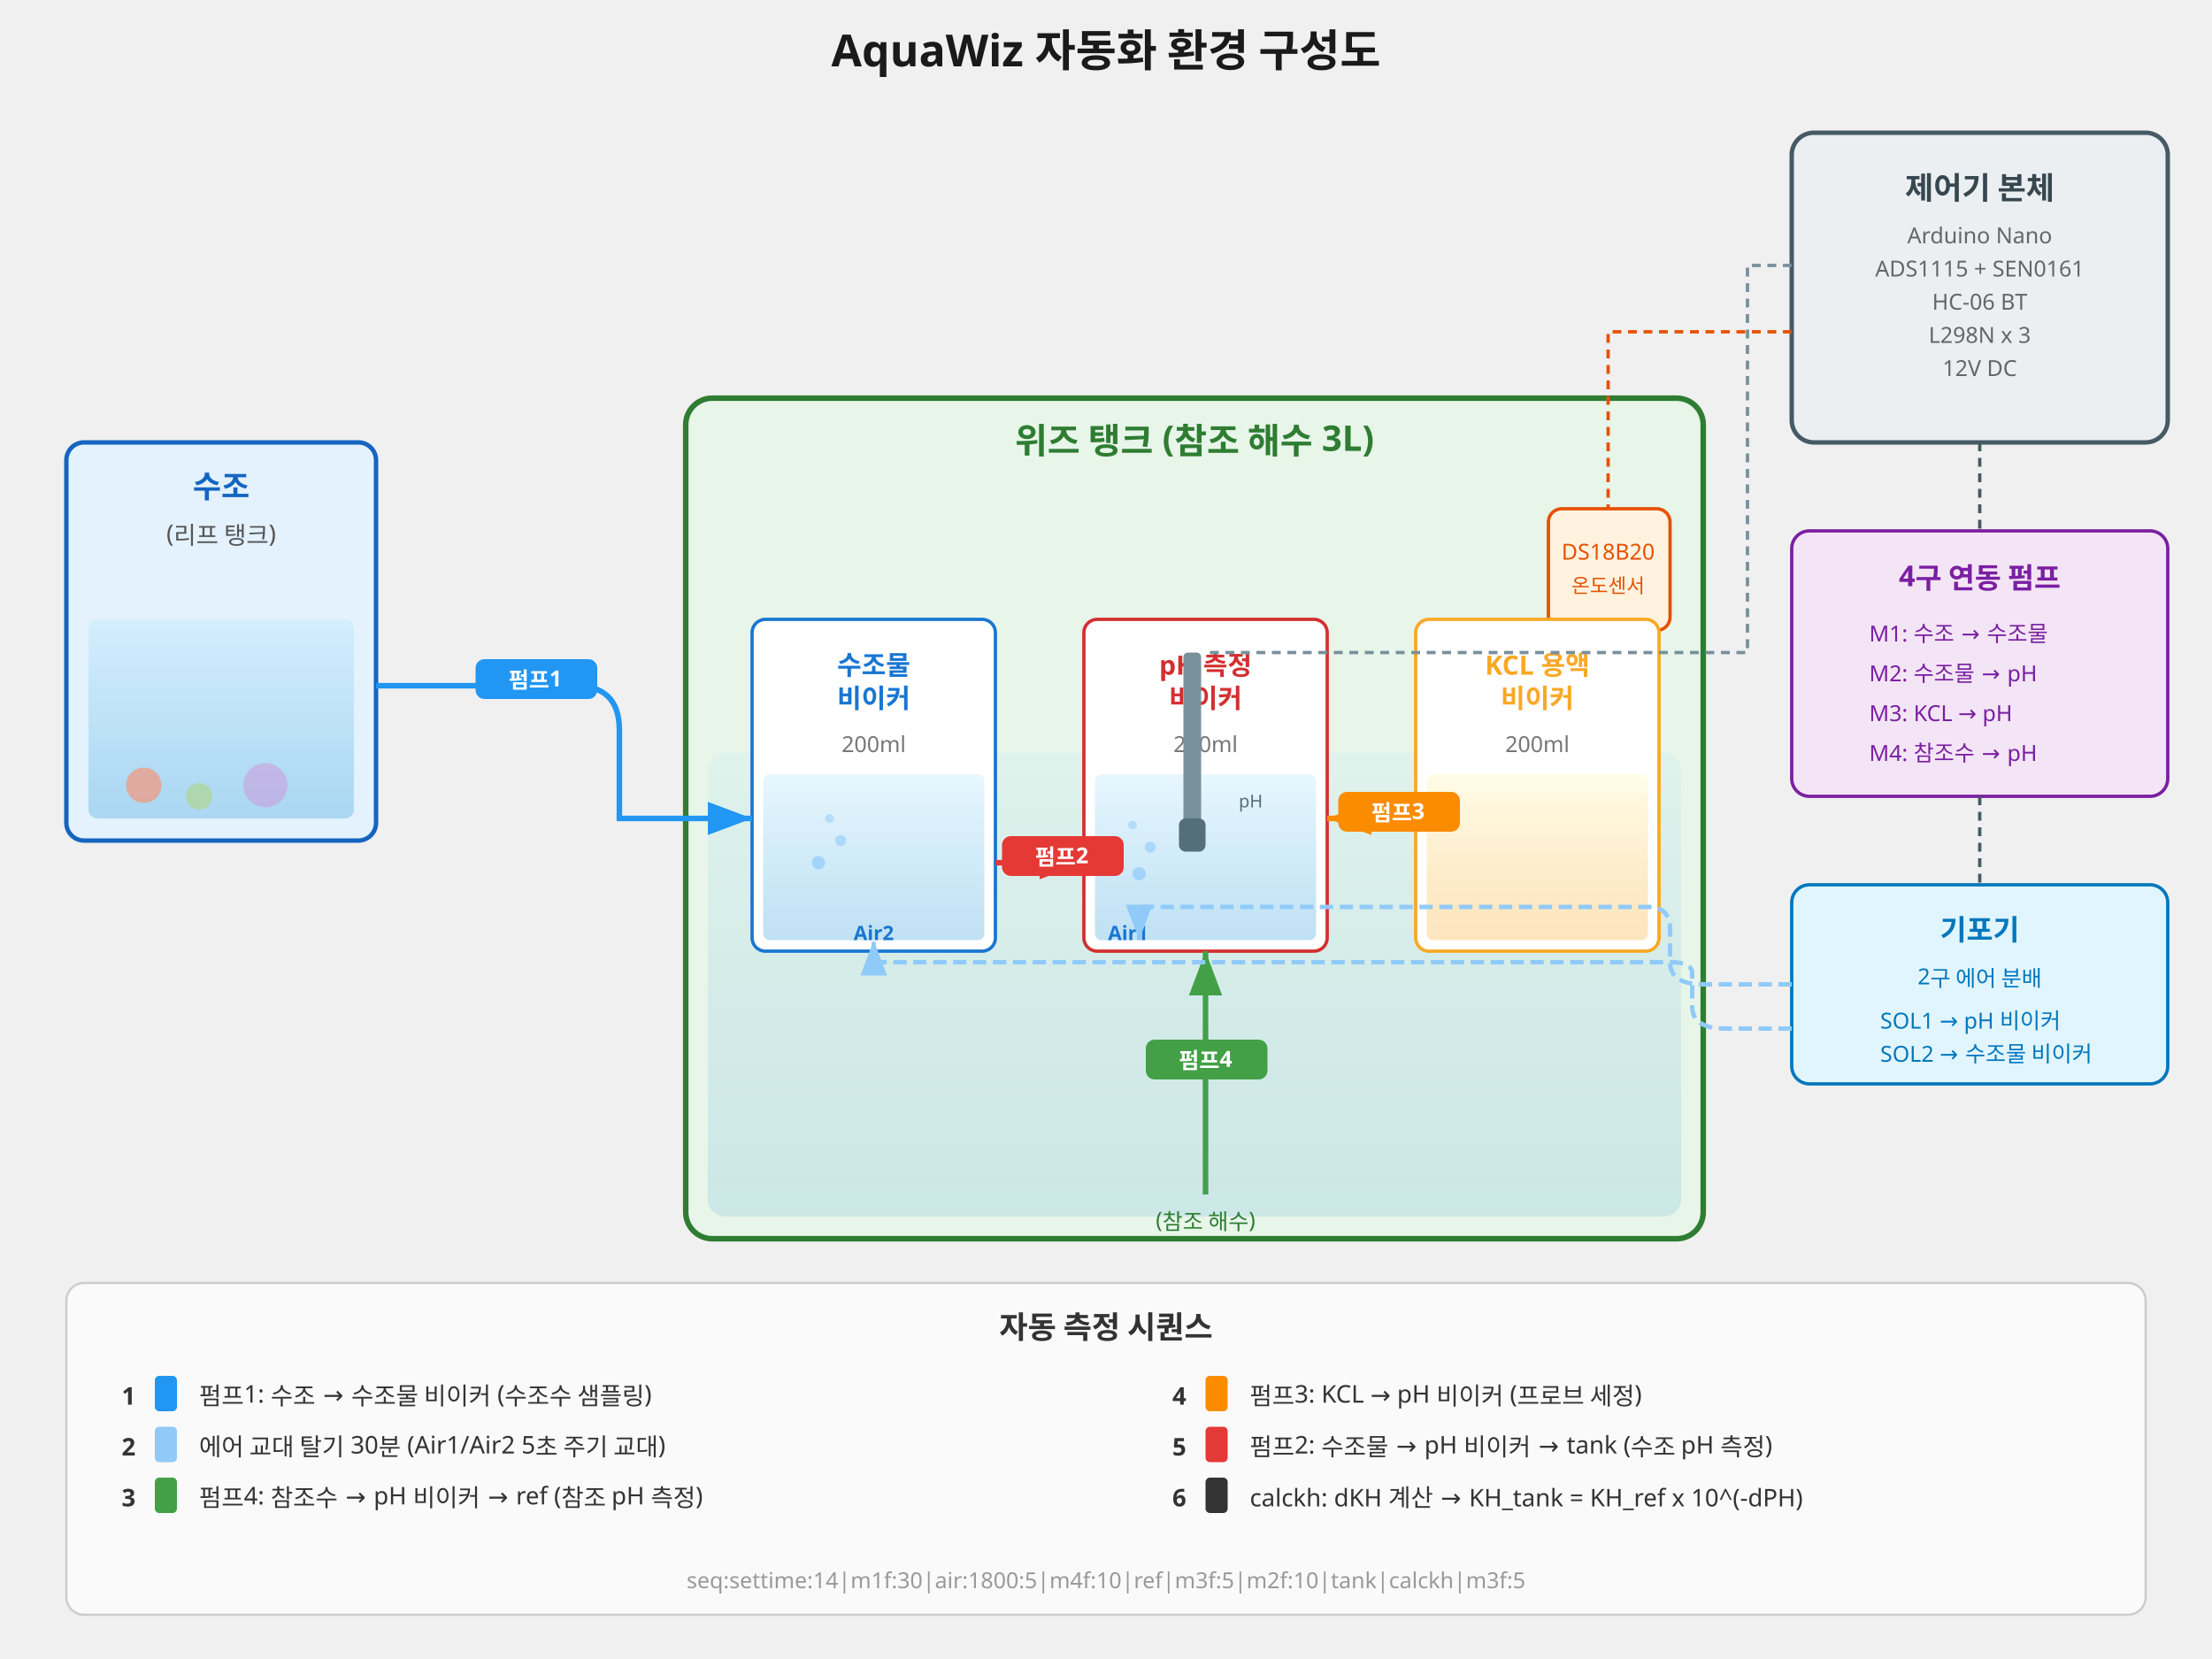
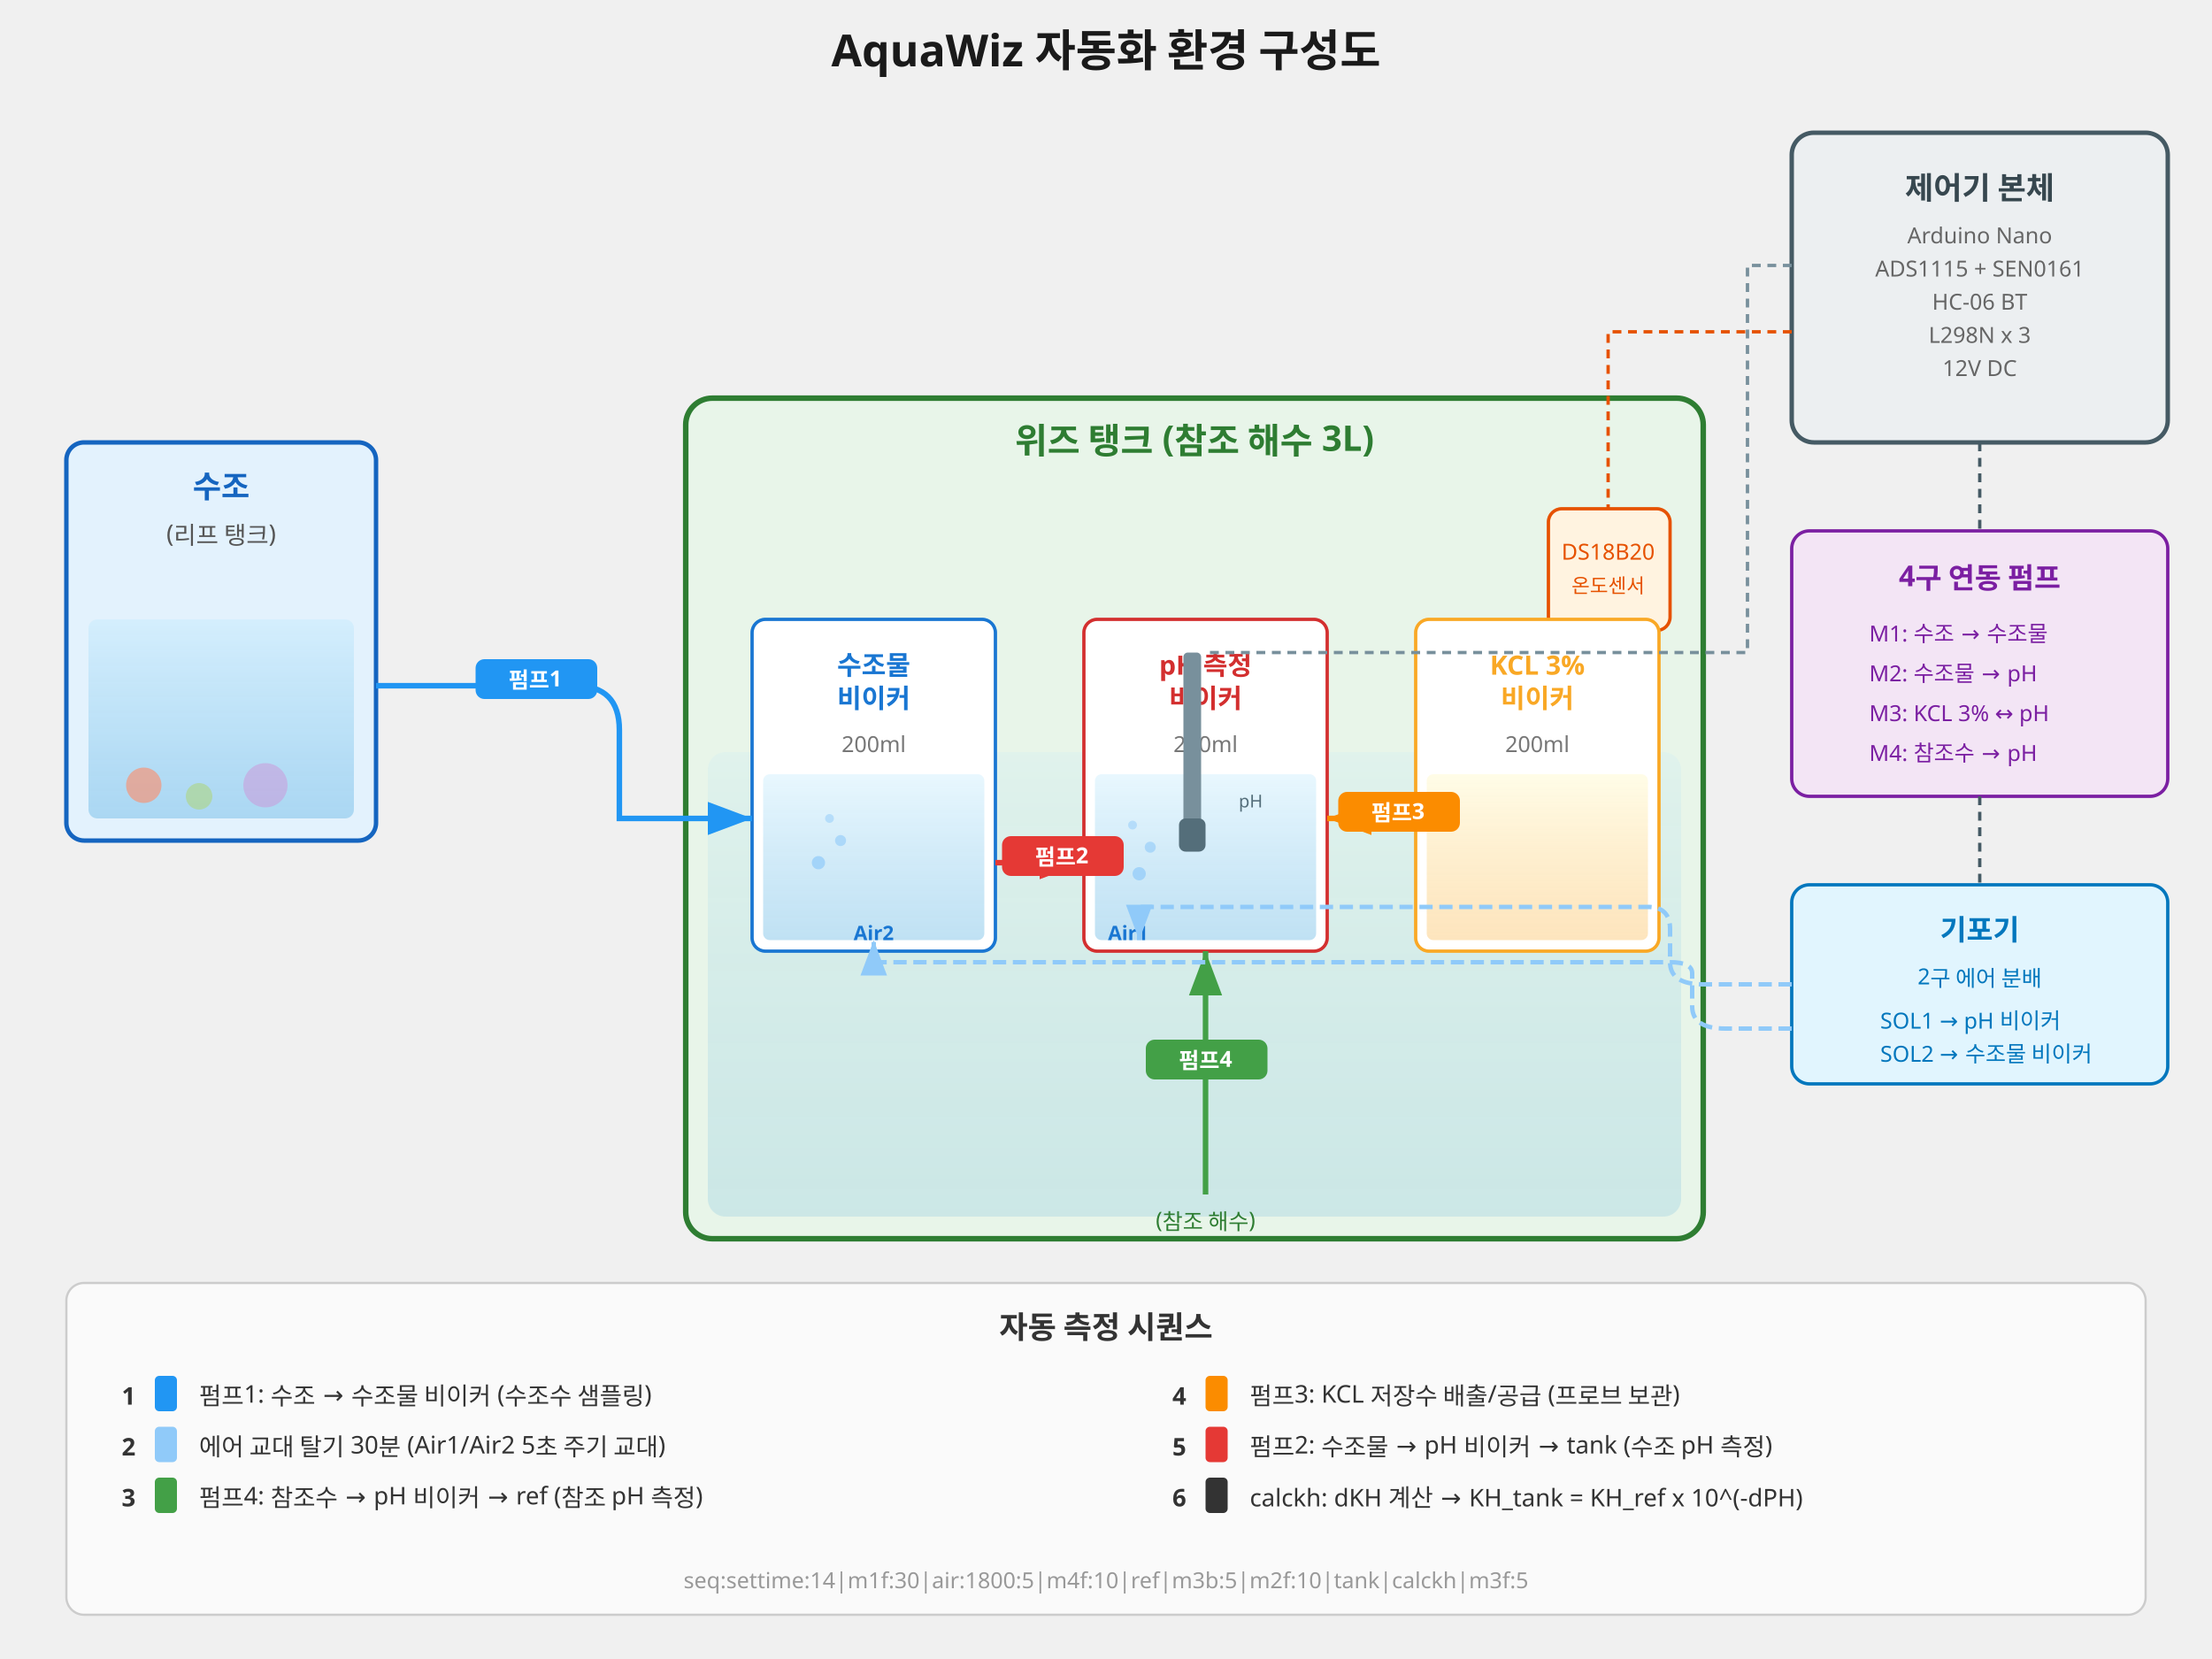
<svg xmlns="http://www.w3.org/2000/svg" viewBox="0 0 1000 750" font-family="'Malgun Gothic', 'Apple SD Gothic Neo', sans-serif" font-size="12">
  <defs>
    <marker id="arrow" markerWidth="8" markerHeight="6" refX="8" refY="3" orient="auto">
      <path d="M0,0 L8,3 L0,6 Z" fill="#333" />
    </marker>
    <marker id="arrow-blue" markerWidth="8" markerHeight="6" refX="8" refY="3" orient="auto">
      <path d="M0,0 L8,3 L0,6 Z" fill="#2196F3" />
    </marker>
    <marker id="arrow-red" markerWidth="8" markerHeight="6" refX="8" refY="3" orient="auto">
      <path d="M0,0 L8,3 L0,6 Z" fill="#e53935" />
    </marker>
    <marker id="arrow-green" markerWidth="8" markerHeight="6" refX="8" refY="3" orient="auto">
      <path d="M0,0 L8,3 L0,6 Z" fill="#43A047" />
    </marker>
    <marker id="arrow-orange" markerWidth="8" markerHeight="6" refX="8" refY="3" orient="auto">
      <path d="M0,0 L8,3 L0,6 Z" fill="#FB8C00" />
    </marker>
    <marker id="arrow-air" markerWidth="8" markerHeight="6" refX="8" refY="3" orient="auto">
      <path d="M0,0 L8,3 L0,6 Z" fill="#90CAF9" />
    </marker>
    <linearGradient id="water" x1="0" y1="0" x2="0" y2="1">
      <stop offset="0%" stop-color="#B3E5FC" stop-opacity="0.3" />
      <stop offset="100%" stop-color="#0288D1" stop-opacity="0.25" />
    </linearGradient>
    <linearGradient id="kcl" x1="0" y1="0" x2="0" y2="1">
      <stop offset="0%" stop-color="#FFF9C4" stop-opacity="0.4" />
      <stop offset="100%" stop-color="#F9A825" stop-opacity="0.3" />
    </linearGradient>
  </defs>
  <text x="500" y="30" text-anchor="middle" font-size="20" font-weight="bold" fill="#1a1a1a">AquaWiz 자동화 환경 구성도</text>
  <rect x="30" y="200" width="140" height="180" rx="8" fill="#E3F2FD" stroke="#1565C0" stroke-width="2" />
  <rect x="40" y="280" width="120" height="90" rx="4" fill="url(#water)" />
  <text x="100" y="225" text-anchor="middle" font-size="14" font-weight="bold" fill="#1565C0">수조</text>
  <text x="100" y="245" text-anchor="middle" font-size="11" fill="#555">(리프 탱크)</text>
  <circle cx="65" cy="355" r="8" fill="#FF8A65" opacity="0.6" />
  <circle cx="90" cy="360" r="6" fill="#AED581" opacity="0.6" />
  <circle cx="120" cy="355" r="10" fill="#CE93D8" opacity="0.5" />
  <rect x="310" y="180" width="460" height="380" rx="12" fill="#E8F5E9" stroke="#2E7D32" stroke-width="2.5" stroke-dasharray="none" />
  <text x="540" y="205" text-anchor="middle" font-size="16" font-weight="bold" fill="#2E7D32">위즈 탱크 (참조 해수 3L)</text>
  <rect x="320" y="340" width="440" height="210" rx="8" fill="url(#water)" opacity="0.5" />
  <rect x="700" y="230" width="55" height="55" rx="6" fill="#FFF3E0" stroke="#E65100" stroke-width="1.5" />
  <text x="727" y="253" text-anchor="middle" font-size="10" fill="#E65100">DS18B20</text>
  <text x="727" y="268" text-anchor="middle" font-size="9" fill="#E65100">온도센서</text>
  <line x1="727" y1="285" x2="727" y2="350" stroke="#E65100" stroke-width="2" stroke-dasharray="4,3" />
  <circle cx="727" cy="355" r="4" fill="#E65100" />
  <rect x="340" y="280" width="110" height="150" rx="6" fill="white" stroke="#1976D2" stroke-width="1.5" />
  <rect x="345" y="350" width="100" height="75" rx="3" fill="url(#water)" />
  <text x="395" y="305" text-anchor="middle" font-size="12" font-weight="bold" fill="#1976D2">수조물</text>
  <text x="395" y="320" text-anchor="middle" font-size="12" font-weight="bold" fill="#1976D2">비이커</text>
  <text x="395" y="340" text-anchor="middle" font-size="10" fill="#777">200ml</text>
  <circle cx="370" cy="390" r="3" fill="#90CAF9" opacity="0.7" />
  <circle cx="380" cy="380" r="2.5" fill="#90CAF9" opacity="0.6" />
  <circle cx="375" cy="370" r="2" fill="#90CAF9" opacity="0.5" />
  <text x="395" y="425" text-anchor="middle" font-size="9" fill="#1976D2" font-weight="bold">Air2</text>
  <rect x="490" y="280" width="110" height="150" rx="6" fill="white" stroke="#D32F2F" stroke-width="1.5" />
  <rect x="495" y="350" width="100" height="75" rx="3" fill="url(#water)" />
  <text x="545" y="305" text-anchor="middle" font-size="12" font-weight="bold" fill="#D32F2F">pH 측정</text>
  <text x="545" y="320" text-anchor="middle" font-size="12" font-weight="bold" fill="#D32F2F">비이커</text>
  <text x="545" y="340" text-anchor="middle" font-size="10" fill="#777">200ml</text>
  <rect x="535" y="295" width="8" height="80" rx="2" fill="#78909C" />
  <rect x="533" y="370" width="12" height="15" rx="3" fill="#546E7A" />
  <text x="560" y="365" font-size="8" fill="#546E7A">pH</text>
  <circle cx="515" cy="395" r="3" fill="#90CAF9" opacity="0.7" />
  <circle cx="520" cy="383" r="2.5" fill="#90CAF9" opacity="0.6" />
  <circle cx="512" cy="373" r="2" fill="#90CAF9" opacity="0.5" />
  <text x="510" y="425" text-anchor="middle" font-size="9" fill="#1976D2" font-weight="bold">Air1</text>
  <rect x="640" y="280" width="110" height="150" rx="6" fill="white" stroke="#F9A825" stroke-width="1.5" />
  <rect x="645" y="350" width="100" height="75" rx="3" fill="url(#kcl)" />
-   <text x="695" y="305" text-anchor="middle" font-size="12" font-weight="bold" fill="#F9A825">KCL 용액</text>
+   <text x="695" y="305" text-anchor="middle" font-size="12" font-weight="bold" fill="#F9A825">KCL 3%</text>
  <text x="695" y="320" text-anchor="middle" font-size="12" font-weight="bold" fill="#F9A825">비이커</text>
  <text x="695" y="340" text-anchor="middle" font-size="10" fill="#777">200ml</text>
  <rect x="810" y="60" width="170" height="140" rx="10" fill="#ECEFF1" stroke="#455A64" stroke-width="2" />
  <text x="895" y="90" text-anchor="middle" font-size="14" font-weight="bold" fill="#37474F">제어기 본체</text>
  <text x="895" y="110" text-anchor="middle" font-size="10" fill="#666">Arduino Nano</text>
  <text x="895" y="125" text-anchor="middle" font-size="10" fill="#666">ADS1115 + SEN0161</text>
  <text x="895" y="140" text-anchor="middle" font-size="10" fill="#666">HC-06 BT</text>
  <text x="895" y="155" text-anchor="middle" font-size="10" fill="#666">L298N x 3</text>
  <text x="895" y="170" text-anchor="middle" font-size="10" fill="#666">12V DC</text>
  <rect x="810" y="240" width="170" height="120" rx="8" fill="#F3E5F5" stroke="#7B1FA2" stroke-width="1.5" />
  <text x="895" y="265" text-anchor="middle" font-size="13" font-weight="bold" fill="#7B1FA2">4구 연동 펌프</text>
  <text x="845" y="290" font-size="10" fill="#7B1FA2">M1: 수조 → 수조물</text>
  <text x="845" y="308" font-size="10" fill="#7B1FA2">M2: 수조물 → pH</text>
-   <text x="845" y="326" font-size="10" fill="#7B1FA2">M3: KCL → pH</text>
+   <text x="845" y="326" font-size="10" fill="#7B1FA2">M3: KCL 3% ↔ pH</text>
  <text x="845" y="344" font-size="10" fill="#7B1FA2">M4: 참조수 → pH</text>
  <rect x="810" y="400" width="170" height="90" rx="8" fill="#E1F5FE" stroke="#0277BD" stroke-width="1.5" />
  <text x="895" y="425" text-anchor="middle" font-size="13" font-weight="bold" fill="#0277BD">기포기</text>
  <text x="895" y="445" text-anchor="middle" font-size="10" fill="#0277BD">2구 에어 분배</text>
  <text x="850" y="465" font-size="10" fill="#0277BD">SOL1 → pH 비이커</text>
  <text x="850" y="480" font-size="10" fill="#0277BD">SOL2 → 수조물 비이커</text>
  <path d="M170,310 L260,310 Q280,310 280,330 L280,370 L340,370" fill="none" stroke="#2196F3" stroke-width="2.5" marker-end="url(#arrow-blue)" />
  <rect x="215" y="298" width="55" height="18" rx="4" fill="#2196F3" />
  <text x="242" y="311" text-anchor="middle" font-size="10" fill="white" font-weight="bold">펌프1</text>
  <path d="M450,390 L490,390" fill="none" stroke="#e53935" stroke-width="2.5" marker-end="url(#arrow-red)" />
  <rect x="453" y="378" width="55" height="18" rx="4" fill="#e53935" />
  <text x="480" y="391" text-anchor="middle" font-size="10" fill="white" font-weight="bold">펌프2</text>
  <path d="M640,370 L600,370" fill="none" stroke="#FB8C00" stroke-width="2.5" marker-end="url(#arrow-orange)" />
  <rect x="605" y="358" width="55" height="18" rx="4" fill="#FB8C00" />
  <text x="632" y="371" text-anchor="middle" font-size="10" fill="white" font-weight="bold">펌프3</text>
  <path d="M545,540 L545,430" fill="none" stroke="#43A047" stroke-width="2.5" marker-end="url(#arrow-green)" />
  <rect x="518" y="470" width="55" height="18" rx="4" fill="#43A047" />
  <text x="545" y="483" text-anchor="middle" font-size="10" fill="white" font-weight="bold">펌프4</text>
  <text x="545" y="555" text-anchor="middle" font-size="10" fill="#2E7D32">(참조 해수)</text>
  <path d="M810,445 L770,445 Q755,445 755,435 L755,420 Q755,410 745,410 L515,410 L515,425" fill="none" stroke="#90CAF9" stroke-width="2" stroke-dasharray="6,3" marker-end="url(#arrow-air)" />
  <path d="M810,465 L780,465 Q765,465 765,455 L765,440 Q765,435 755,435 L395,435 L395,425" fill="none" stroke="#90CAF9" stroke-width="2" stroke-dasharray="6,3" marker-end="url(#arrow-air)" />
  <line x1="895" y1="200" x2="895" y2="240" stroke="#455A64" stroke-width="1.5" stroke-dasharray="4,3" />
  <line x1="895" y1="360" x2="895" y2="400" stroke="#455A64" stroke-width="1.5" stroke-dasharray="4,3" />
  <path d="M810,150 L727,150 L727,230" fill="none" stroke="#E65100" stroke-width="1.5" stroke-dasharray="4,3" />
  <path d="M810,120 L790,120 L790,295 L560,295 L545,295" fill="none" stroke="#78909C" stroke-width="1.5" stroke-dasharray="4,3" />
  <rect x="30" y="580" width="940" height="150" rx="8" fill="#FAFAFA" stroke="#CCC" stroke-width="1" />
  <text x="500" y="605" text-anchor="middle" font-size="14" font-weight="bold" fill="#333">자동 측정 시퀀스</text>
  <text x="55" y="635" font-size="11" fill="#333" font-weight="bold">1</text>
  <rect x="70" y="622" width="10" height="16" rx="2" fill="#2196F3" />
  <text x="90" y="635" font-size="11" fill="#333">펌프1: 수조 → 수조물 비이커 (수조수 샘플링)</text>
  <text x="55" y="658" font-size="11" fill="#333" font-weight="bold">2</text>
  <rect x="70" y="645" width="10" height="16" rx="2" fill="#90CAF9" />
  <text x="90" y="658" font-size="11" fill="#333">에어 교대 탈기 30분 (Air1/Air2 5초 주기 교대)</text>
  <text x="55" y="681" font-size="11" fill="#333" font-weight="bold">3</text>
  <rect x="70" y="668" width="10" height="16" rx="2" fill="#43A047" />
  <text x="90" y="681" font-size="11" fill="#333">펌프4: 참조수 → pH 비이커 → ref (참조 pH 측정)</text>
  <text x="530" y="635" font-size="11" fill="#333" font-weight="bold">4</text>
  <rect x="545" y="622" width="10" height="16" rx="2" fill="#FB8C00" />
-   <text x="565" y="635" font-size="11" fill="#333">펌프3: KCL → pH 비이커 (프로브 세정)</text>
+   <text x="565" y="635" font-size="11" fill="#333">펌프3: KCL 저장수 배출/공급 (프로브 보관)</text>
  <text x="530" y="658" font-size="11" fill="#333" font-weight="bold">5</text>
  <rect x="545" y="645" width="10" height="16" rx="2" fill="#e53935" />
  <text x="565" y="658" font-size="11" fill="#333">펌프2: 수조물 → pH 비이커 → tank (수조 pH 측정)</text>
  <text x="530" y="681" font-size="11" fill="#333" font-weight="bold">6</text>
  <rect x="545" y="668" width="10" height="16" rx="2" fill="#333" />
  <text x="565" y="681" font-size="11" fill="#333">calckh: dKH 계산 → KH_tank = KH_ref x 10^(-dPH)</text>
-   <text x="500" y="718" text-anchor="middle" font-size="10" fill="#999">seq:settime:14|m1f:30|air:1800:5|m4f:10|ref|m3f:5|m2f:10|tank|calckh|m3f:5</text>
+   <text x="500" y="718" text-anchor="middle" font-size="10" fill="#999">seq:settime:14|m1f:30|air:1800:5|m4f:10|ref|m3b:5|m2f:10|tank|calckh|m3f:5</text>
</svg>
